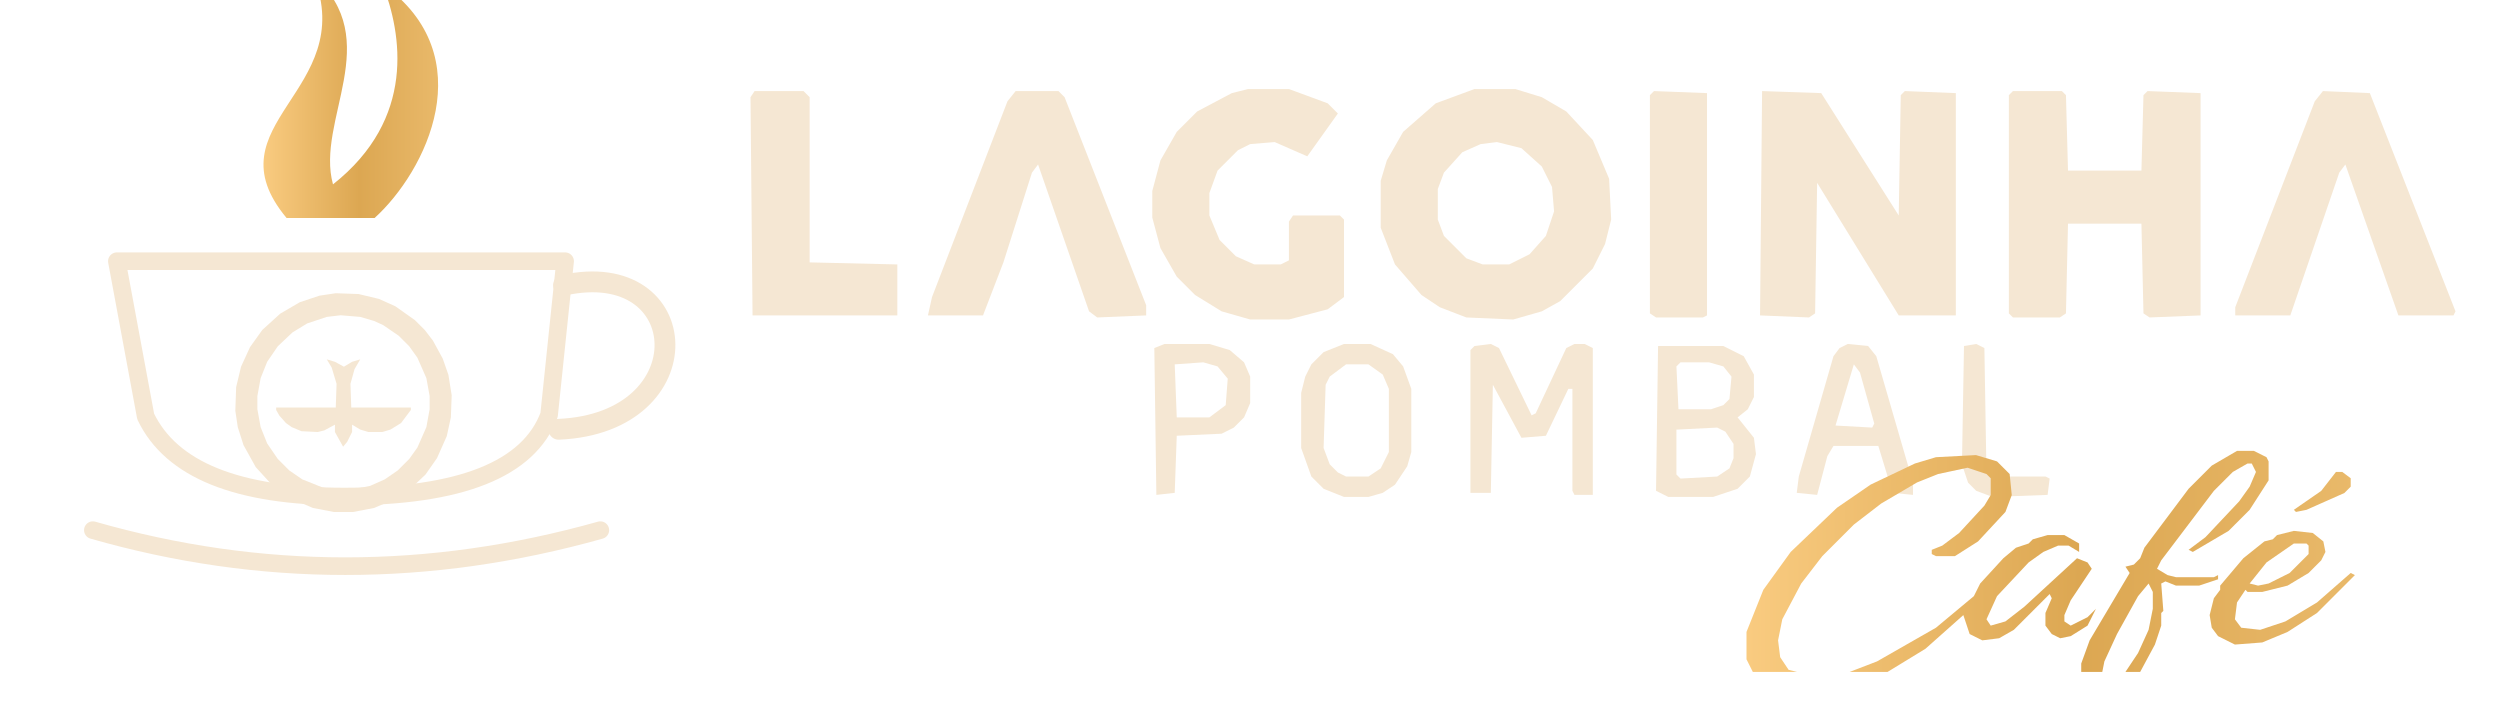
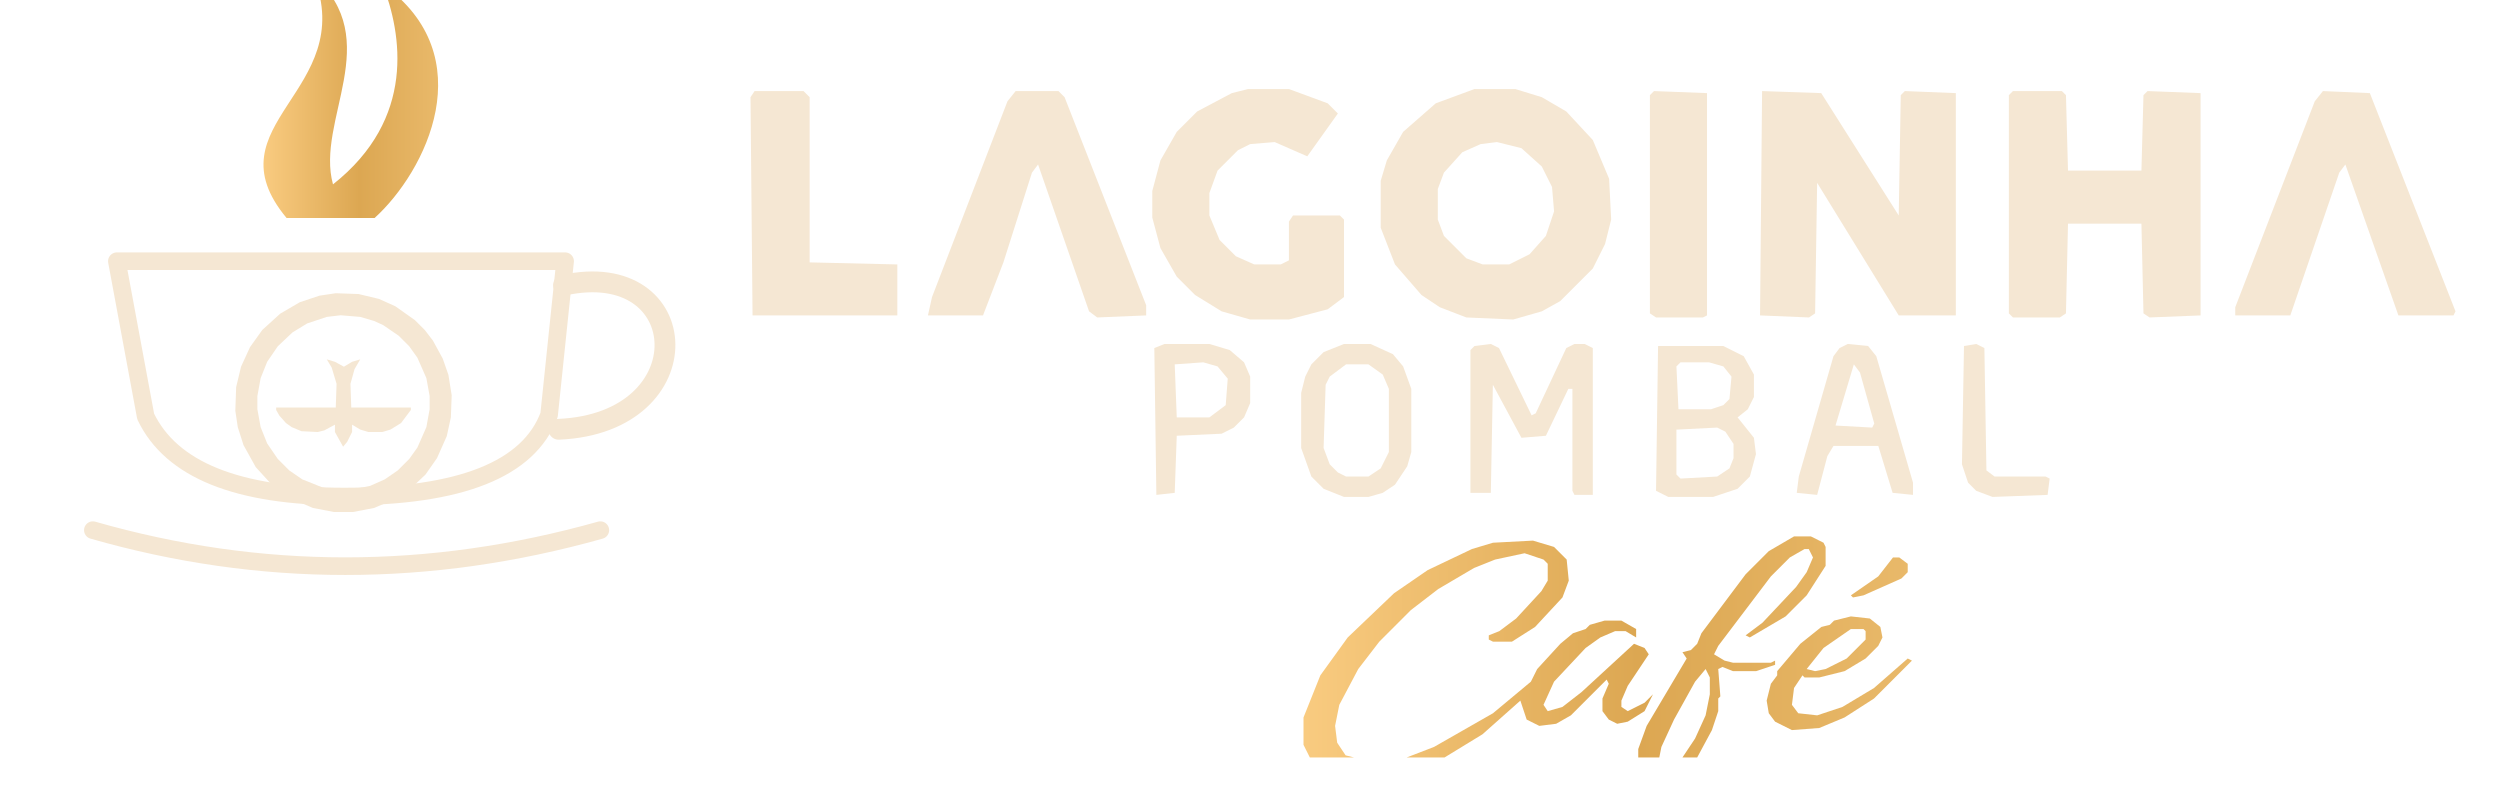
- <svg xmlns="http://www.w3.org/2000/svg" viewBox="0 0 1140 330">
+ <svg xmlns="http://www.w3.org/2000/svg" viewBox="0 0 1140 360">
  <defs>
    <linearGradient id="gold" x1="0" y1="0" x2="1" y2="0">
      <stop offset="0" stop-color="#F9CB80" />
      <stop offset=".55" stop-color="#DCA752" />
      <stop offset="1" stop-color="#E9B96A" />
    </linearGradient>
    <linearGradient id="brown" x1="0" y1="0" x2=".7" y2="1">
      <stop offset="0" stop-color="#23160E" />
      <stop offset=".6" stop-color="#130E0D" />
      <stop offset="1" stop-color="#24190F" />
    </linearGradient>
    <radialGradient id="glow">
      <stop stop-color="#604022" stop-opacity=".45" />
      <stop offset="1" stop-color="#120C09" stop-opacity="0" />
    </radialGradient>
  </defs>
  <g transform="translate(0 -32) scale(.73)">
    <g>
      <path d="M179 180C130 121 224 101 196 29C241 69 197 119 208 159C260 118 251 65 239 34C302 79 266 151 234 180" fill="url(#gold)" />
      <path d="M73 207H353L343 303Q324 354 215 354Q115 354 91 304Z" stroke="#F5E7D3" stroke-width="11" stroke-linejoin="round" fill="none" />
      <path d="M352 222C434 204 440 308 349 312" stroke="#F5E7D3" stroke-width="13" stroke-linecap="round" fill="none" />
      <path d="M58 375Q215 420 375 375" stroke="#F5E7D3" stroke-width="11" stroke-linecap="round" fill="none" />
      <g transform="translate(147 227) scale(.51)">
        <path d="M123,0 L103,3 L79,11 L55,25 L33,45 L18,66 L7,90 L1,115 L0,144 L3,164 L10,186 L25,213 L46,236 L67,251 L95,263 L121,268 L144,268 L170,263 L198,251 L213,241 L233,222 L247,202 L259,175 L264,152 L265,125 L261,100 L254,80 L242,58 L232,45 L220,33 L196,16 L176,7 L151,1Z M129,27 L153,29 L170,34 L181,39 L200,52 L213,65 L223,79 L234,104 L238,126 L238,142 L234,164 L223,189 L213,203 L199,217 L183,228 L165,236 L139,241 L126,241 L107,238 L82,228 L66,217 L52,203 L39,184 L31,164 L27,142 L27,126 L31,104 L39,84 L52,65 L70,48 L88,37 L112,29Z M50,140 L50,143 L54,150 L62,159 L69,164 L81,169 L101,170 L109,168 L122,161 L122,170 L132,188 L137,182 L143,170 L143,161 L153,167 L163,170 L180,170 L190,167 L203,159 L215,143 L215,140 L142,140 L141,111 L146,93 L153,81 L143,84 L133,90 L122,84 L112,81 L118,91 L124,111 L123,140Z" fill="#F5E7D3" fill-rule="evenodd" />
      </g>
    </g>
  </g>
  <g transform="translate(332 22) scale(.93)">
    <path d="M782,21 L778,26 L739,127 L739,131 L766,131 L790,61 L793,57 L819,131 L846,131 L847,129 L805,22Z M630,21 L628,23 L628,130 L630,132 L653,132 L656,130 L657,86 L693,86 L694,130 L697,132 L722,131 L722,22 L696,21 L694,23 L693,60 L657,60 L656,23 L654,21Z M507,21 L506,131 L530,132 L533,130 L534,66 L574,131 L602,131 L602,22 L577,21 L575,23 L574,82 L536,22Z M454,21 L452,23 L452,130 L455,132 L478,132 L480,131 L480,22Z M141,21 L137,26 L100,122 L98,131 L125,131 L135,105 L149,61 L152,57 L177,129 L181,132 L205,131 L205,126 L165,24 L162,21Z M13,21 L11,24 L12,131 L83,131 L83,106 L40,105 L40,24 L37,21Z M366,20 L347,27 L331,41 L323,55 L320,65 L320,88 L327,106 L340,121 L349,127 L362,132 L385,133 L399,129 L408,124 L424,108 L430,96 L433,84 L432,64 L424,45 L411,31 L399,24 L386,20Z M369,47 L377,46 L389,49 L399,58 L404,68 L405,80 L401,92 L393,101 L383,106 L370,106 L362,103 L351,92 L348,84 L348,69 L351,61 L360,51Z M247,22 L230,31 L220,41 L212,55 L208,70 L208,83 L212,98 L220,112 L229,121 L242,129 L256,133 L275,133 L294,128 L302,122 L302,84 L300,82 L277,82 L275,85 L275,104 L271,106 L258,106 L249,102 L241,94 L236,82 L236,71 L240,60 L250,50 L256,47 L268,46 L284,53 L299,32 L294,27 L275,20 L255,20Z" fill="#F5E7D3" fill-rule="evenodd" />
    <g transform="translate(181 130)">
      <path d="M425,16 L424,74 L427,83 L431,87 L439,90 L466,89 L467,81 L465,80 L440,80 L436,77 L435,17 L431,15Z M368,15 L364,17 L361,21 L344,80 L343,88 L353,89 L358,70 L361,65 L383,65 L390,88 L400,89 L400,83 L382,21 L378,16Z M371,25 L374,29 L381,54 L380,56 L362,55Z M275,16 L274,87 L280,90 L302,90 L314,86 L320,80 L323,69 L322,61 L314,51 L319,47 L322,41 L322,30 L317,21 L307,16Z M284,57 L304,56 L308,58 L312,64 L312,71 L310,76 L304,80 L286,81 L284,79Z M284,26 L286,24 L300,24 L307,26 L311,31 L310,42 L307,45 L301,47 L285,47Z M185,16 L183,18 L183,88 L193,88 L194,35 L208,61 L220,60 L231,37 L233,37 L233,87 L234,89 L243,89 L243,17 L239,15 L234,15 L230,17 L215,49 L213,50 L197,17 L193,15Z M121,15 L111,19 L105,25 L102,31 L100,39 L100,66 L105,80 L111,86 L121,90 L133,90 L140,88 L146,84 L152,75 L154,68 L154,37 L150,26 L145,20 L134,15Z M122,25 L133,25 L140,30 L143,37 L143,68 L139,76 L133,80 L122,80 L118,78 L114,74 L111,66 L112,35 L114,31Z M65,18 L55,15 L33,15 L28,17 L29,89 L38,88 L39,60 L61,59 L67,56 L72,51 L75,44 L75,31 L72,24Z M38,25 L52,24 L59,26 L64,32 L63,45 L55,51 L39,51Z" fill="#F5E7D3" fill-rule="evenodd" />
    </g>
  </g>
-   <g transform="translate(782 196) scale(.96)">
+   <g transform="translate(580 235) scale(.96)">
    <path d="M179,66 L177,63 L172,61 L147,84 L138,91 L131,93 L129,90 L134,79 L149,63 L156,58 L163,55 L168,55 L173,58 L173,54 L166,50 L158,50 L151,52 L149,54 L143,56 L137,61 L126,73 L123,79 L105,94 L77,110 L64,115 L60,115 L82,115 L100,104 L118,88 L121,97 L127,100 L135,99 L142,95 L159,78 L160,80 L157,87 L157,93 L160,97 L164,99 L169,98 L177,93 L181,85 L177,89 L169,93 L166,91 L166,88 L169,81Z M304,69 L302,68 L286,82 L271,91 L259,95 L250,94 L247,90 L248,82 L252,76 L253,77 L260,77 L272,74 L282,68 L288,62 L290,58 L289,53 L284,49 L275,48 L267,50 L265,52 L261,53 L251,61 L240,74 L240,76 L237,80 L235,88 L236,94 L239,98 L247,102 L260,101 L272,96 L286,87Z M282,55 L282,59 L273,68 L263,73 L258,74 L254,73 L262,63 L275,54 L281,54Z M302,23 L298,20 L295,20 L288,29 L275,38 L276,39 L281,38 L299,30 L302,27Z M140,21 L134,15 L124,12 L105,13 L95,16 L74,26 L58,37 L36,58 L23,76 L15,96 L15,109 L18,115 L39,115 L35,114 L31,108 L30,100 L32,90 L41,73 L51,60 L66,45 L79,35 L96,25 L106,21 L120,18 L129,21 L131,23 L131,31 L128,36 L116,49 L108,55 L103,57 L103,59 L105,60 L114,60 L125,53 L138,39 L141,31Z M262,13 L256,10 L248,10 L236,17 L225,28 L204,56 L202,61 L199,64 L195,65 L197,68 L178,100 L174,111 L174,115 L184,115 L185,110 L191,97 L201,79 L206,73 L208,77 L208,85 L206,95 L201,106 L195,115 L202,115 L209,102 L212,93 L212,87 L213,86 L212,73 L214,72 L219,74 L230,74 L239,71 L239,69 L237,70 L219,70 L215,69 L210,66 L212,62 L237,29 L246,20 L253,16 L255,16 L257,20 L254,27 L249,34 L233,51 L225,57 L227,58 L244,48 L254,38 L263,24 L263,15Z" fill="url(#gold)" fill-rule="evenodd" />
  </g>
</svg>
